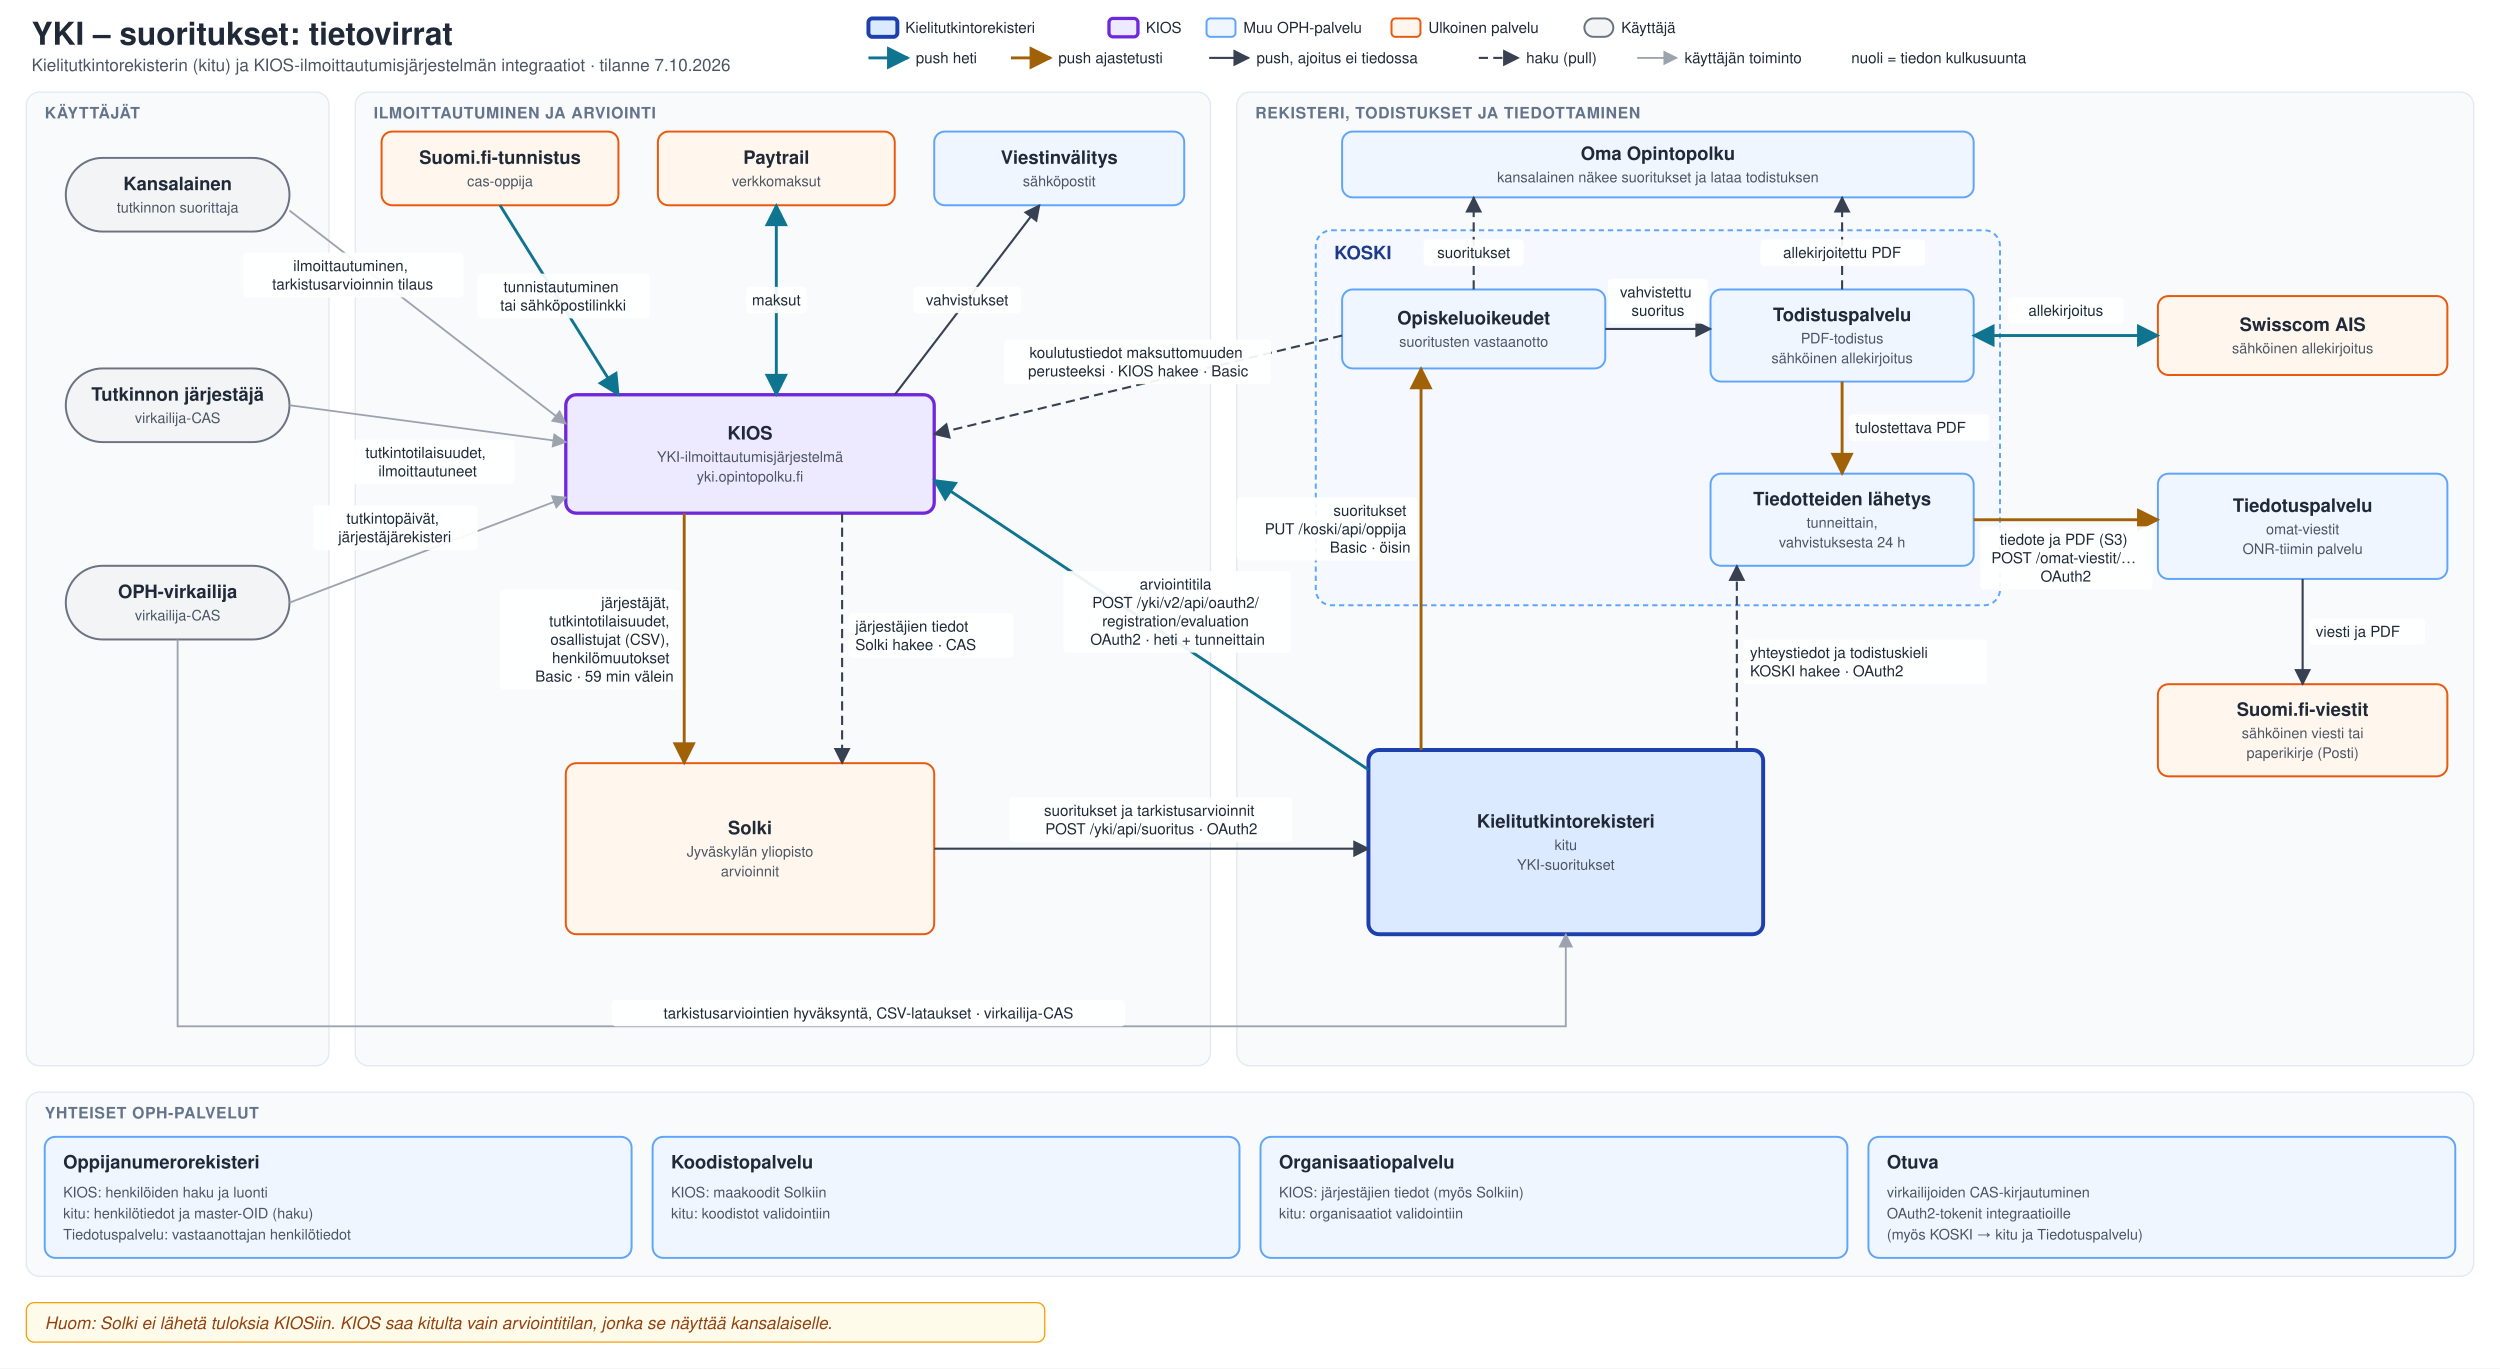
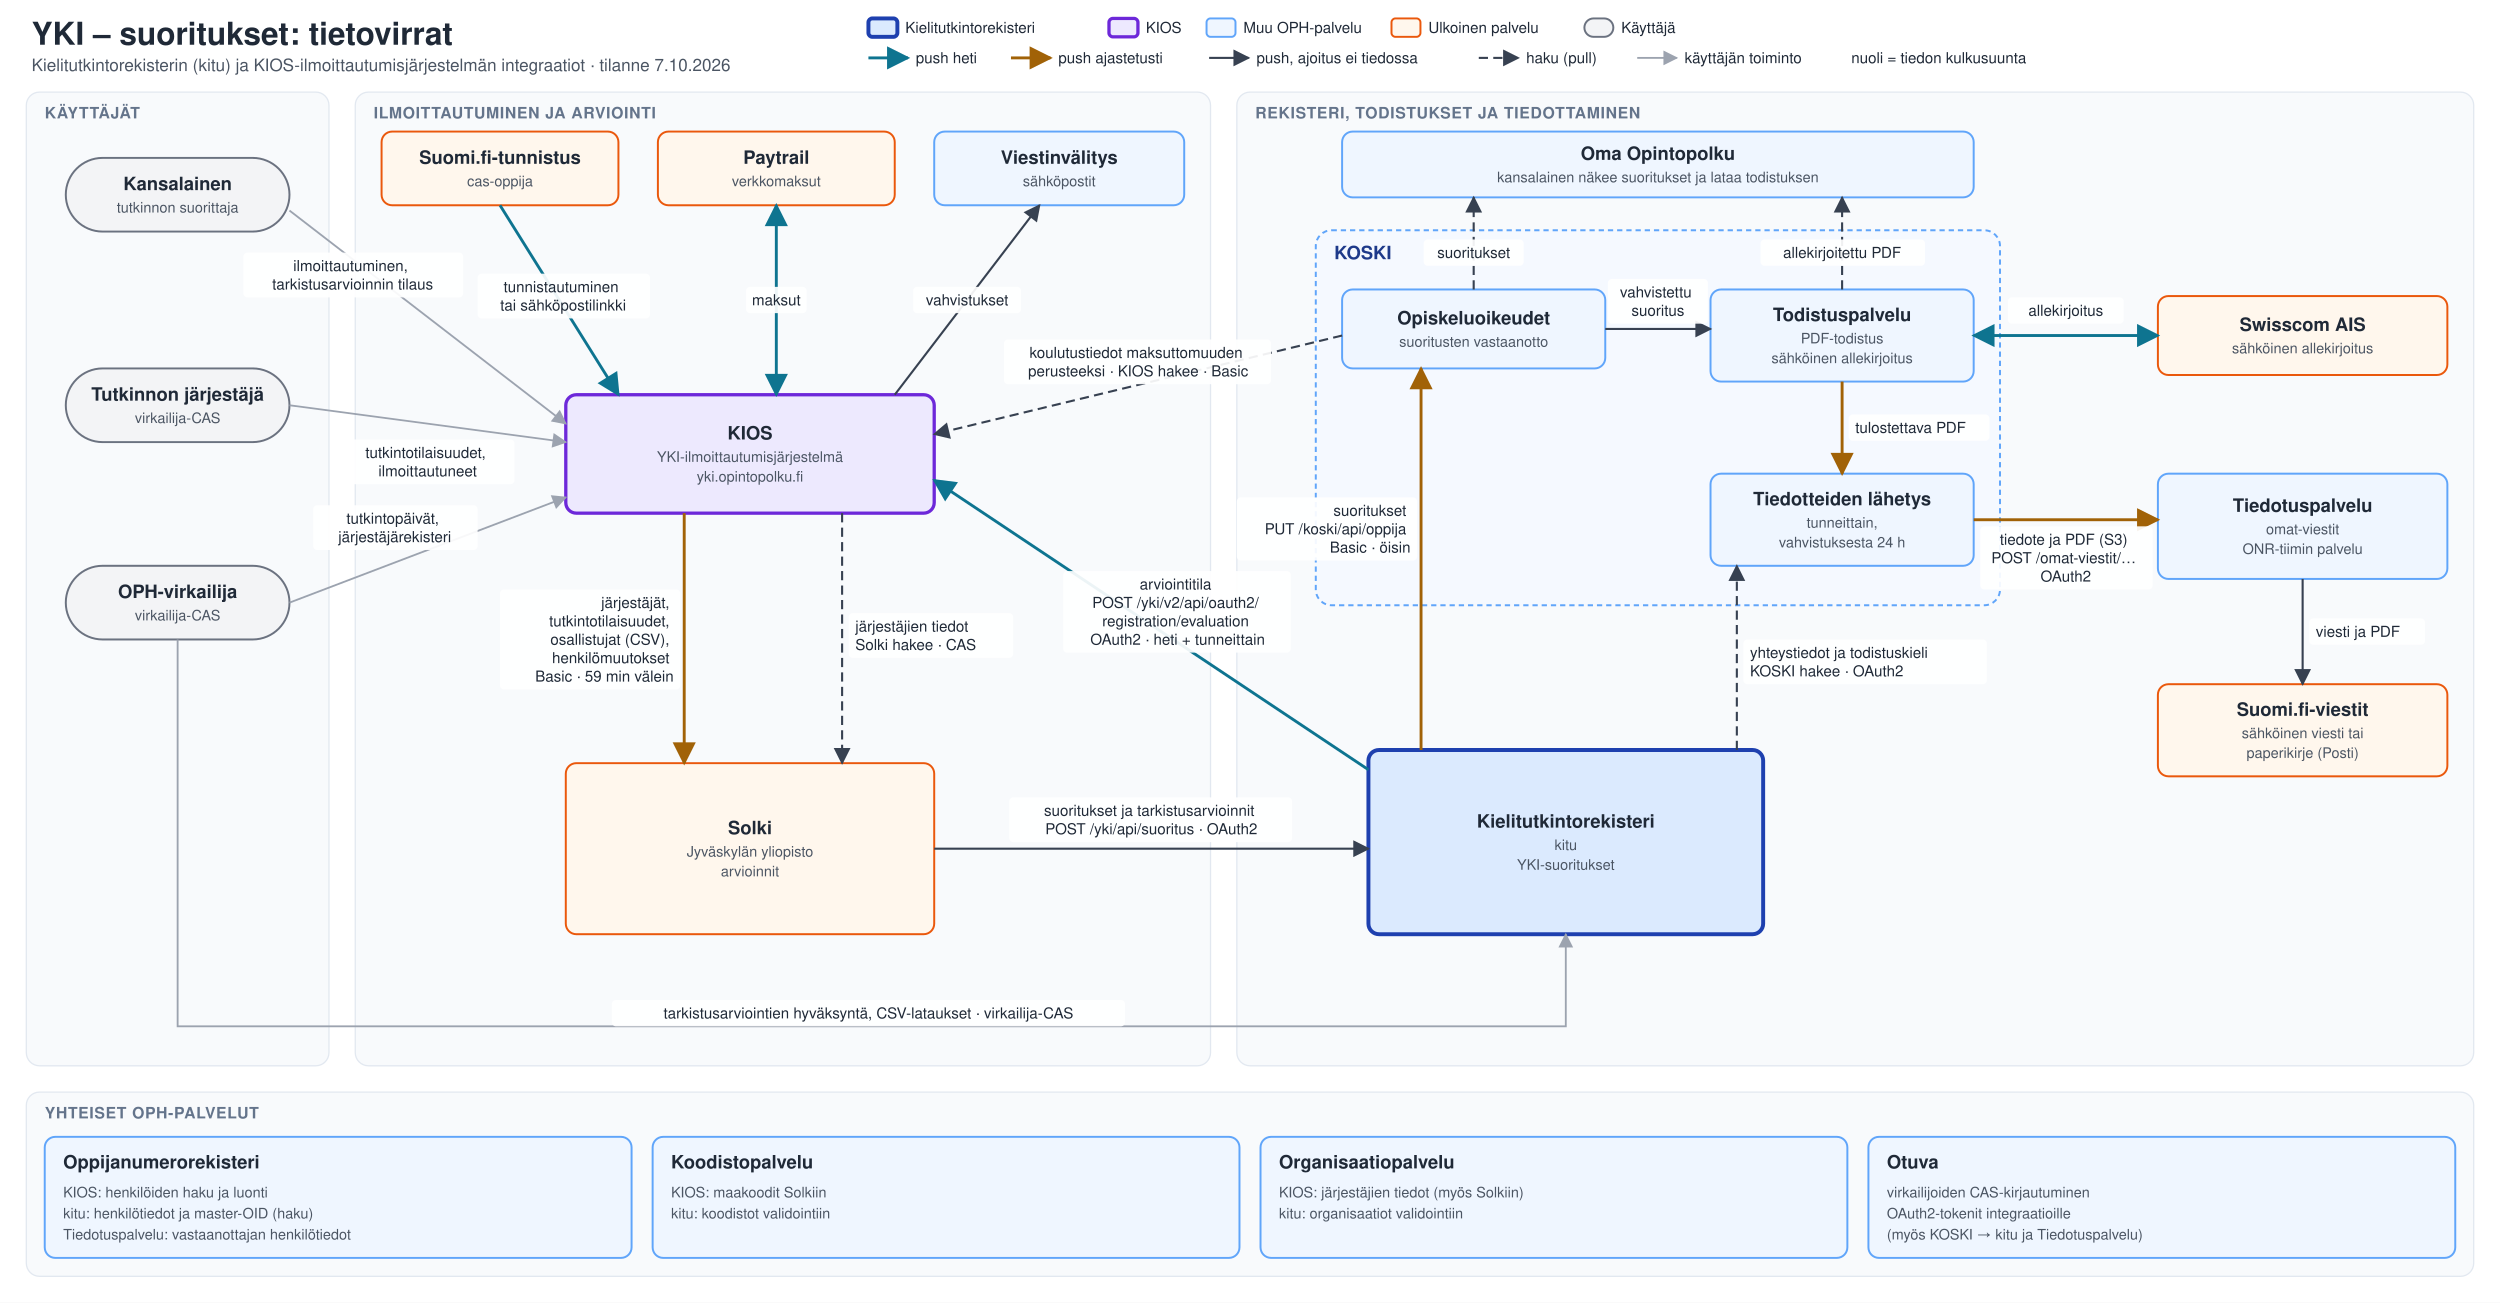
- <svg xmlns="http://www.w3.org/2000/svg" width="1900" height="1040" viewBox="0 0 1900 1040">
+ <svg xmlns="http://www.w3.org/2000/svg" width="1900" height="990" viewBox="0 0 1900 990">
  <defs>
    <style>
    text { font-family: Helvetica, Arial, sans-serif; fill: #1f2937; }
    .tausta { fill: #ffffff; }
    .otsikko { font-size: 24px; font-weight: bold; }
    .alaotsikko { font-size: 13px; fill: #4b5563; }
    .kaista { fill: #f8fafc; stroke: #e2e8f0; stroke-width: 1; }
    .kaistan-nimi { font-size: 12px; font-weight: bold; fill: #64748b; letter-spacing: 0.5px; }
    .laatikko rect { stroke-width: 1.5; }
    .nimi { font-size: 14px; font-weight: bold; }
    .lisatieto { font-size: 11px; fill: #4b5563; }
    .kitu rect { fill: #dbeafe; stroke: #1e40af; stroke-width: 3; }
    .kios rect { fill: #ede9fe; stroke: #6d28d9; stroke-width: 2.5; }
    .oph rect { fill: #eff6ff; stroke: #60a5fa; }
    .ulkoinen rect { fill: #fff7ed; stroke: #ea580c; }
    .infra rect { fill: #f0fdf4; stroke: #16a34a; }
    .toimija rect { fill: #f3f4f6; stroke: #6b7280; }
    .ryhma { fill: #f5f9ff; stroke: #60a5fa; stroke-width: 1.5; stroke-dasharray: 4 3; }
    .ryhman-nimi { font-size: 14px; font-weight: bold; fill: #1e3a8a; }
    .nuoli path { fill: none; stroke: #374151; stroke-width: 1.6; }
    .heti path { stroke: #0e7490; stroke-width: 2.2; }
    .ajastettu path { stroke: #a16207; stroke-width: 2.2; }
    .pull path { stroke-dasharray: 7 4; }
    .kayttaja path { stroke: #9ca3af; stroke-width: 1.4; }
    .nuolen-teksti rect { fill: #ffffff; fill-opacity: 0.92; }
    .nuolen-teksti text { font-size: 11.5px; }
    .ei-kaytossa { opacity: 0.5; }
-     .huom { font-size: 13px; font-style: italic; fill: #92400e; }
-     .huom-tausta { fill: #fffbeb; stroke: #f59e0b; stroke-width: 1; }
    .selite { font-size: 11.5px; }
    </style>
    <marker id="karki-heti" viewBox="0 0 10 10" refX="9" refY="5" markerWidth="8" markerHeight="8" orient="auto-start-reverse">
      <path d="M 0,0 L 10,5 L 0,10 z" fill="#0e7490" />
    </marker>
    <marker id="karki-ajastettu" viewBox="0 0 10 10" refX="9" refY="5" markerWidth="8" markerHeight="8" orient="auto-start-reverse">
      <path d="M 0,0 L 10,5 L 0,10 z" fill="#a16207" />
    </marker>
    <marker id="karki-push" viewBox="0 0 10 10" refX="9" refY="5" markerWidth="8" markerHeight="8" orient="auto-start-reverse">
      <path d="M 0,0 L 10,5 L 0,10 z" fill="#374151" />
    </marker>
    <marker id="karki-pull" viewBox="0 0 10 10" refX="9" refY="5" markerWidth="8" markerHeight="8" orient="auto-start-reverse">
      <path d="M 0,0 L 10,5 L 0,10 z" fill="#374151" />
    </marker>
    <marker id="karki-kayttaja" viewBox="0 0 10 10" refX="9" refY="5" markerWidth="8" markerHeight="8" orient="auto-start-reverse">
      <path d="M 0,0 L 10,5 L 0,10 z" fill="#9ca3af" />
    </marker>
  </defs>
-   <rect class="tausta" x="0" y="0" width="1900" height="1040" />
+   <rect class="tausta" x="0" y="0" width="1900" height="990" />
  <g id="otsikko">
    <text class="otsikko" x="24" y="34">YKI – suoritukset: tietovirrat</text>
    <text class="alaotsikko" x="24" y="54">Kielitutkintorekisterin (kitu) ja KIOS-ilmoittautumisjärjestelmän integraatiot · tilanne 7.10.2026</text>
  </g>
  <g id="selite">
    <g class="laatikko kitu">
      <rect x="660" y="14" width="22" height="14" rx="3" />
    </g>
    <text class="selite" x="688" y="25">Kielitutkintorekisteri</text>
    <g class="laatikko kios">
      <rect x="842.825" y="14" width="22" height="14" rx="3" />
    </g>
    <text class="selite" x="870.825" y="25">KIOS</text>
    <g class="laatikko oph">
      <rect x="916.975" y="14" width="22" height="14" rx="3" />
    </g>
    <text class="selite" x="944.975" y="25">Muu OPH-palvelu</text>
    <g class="laatikko ulkoinen">
      <rect x="1057.537" y="14" width="22" height="14" rx="3" />
    </g>
    <text class="selite" x="1085.537" y="25">Ulkoinen palvelu</text>
    <g class="laatikko toimija">
      <rect x="1204.137" y="14" width="22" height="14" rx="7" />
    </g>
    <text class="selite" x="1232.137" y="25">Käyttäjä</text>
    <g class="nuoli heti">
      <path d="M 660,44 L 690,44" marker-end="url(#karki-heti)" />
    </g>
    <text class="selite" x="696" y="48">push heti</text>
    <g class="nuoli ajastettu">
      <path d="M 768.337,44 L 798.337,44" marker-end="url(#karki-ajastettu)" />
    </g>
    <text class="selite" x="804.337" y="48">push ajastetusti</text>
    <g class="nuoli push">
      <path d="M 918.938,44 L 948.938,44" marker-end="url(#karki-push)" />
    </g>
    <text class="selite" x="954.938" y="48">push, ajoitus ei tiedossa</text>
    <g class="nuoli pull">
      <path d="M 1123.875,44 L 1153.875,44" marker-end="url(#karki-pull)" />
    </g>
    <text class="selite" x="1159.875" y="48">haku (pull)</text>
    <g class="nuoli kayttaja">
      <path d="M 1244.287,44 L 1274.287,44" marker-end="url(#karki-kayttaja)" />
    </g>
    <text class="selite" x="1280.287" y="48">käyttäjän toiminto</text>
    <text class="selite" x="1406.962" y="48">nuoli = tiedon kulkusuunta</text>
  </g>
  <g id="kaista-toimijat">
    <rect class="kaista" x="20" y="70" width="230" height="740" rx="10" />
    <text class="kaistan-nimi" x="34" y="90">KÄYTTÄJÄT</text>
  </g>
  <g id="kaista-ilmoittautuminen">
    <rect class="kaista" x="270" y="70" width="650" height="740" rx="10" />
    <text class="kaistan-nimi" x="284" y="90">ILMOITTAUTUMINEN JA ARVIOINTI</text>
  </g>
  <g id="kaista-rekisteri">
    <rect class="kaista" x="940" y="70" width="940" height="740" rx="10" />
    <text class="kaistan-nimi" x="954" y="90">REKISTERI, TODISTUKSET JA TIEDOTTAMINEN</text>
  </g>
  <g id="kansalainen" class="laatikko toimija">
    <rect x="50" y="120" width="170" height="56" rx="28" />
    <text class="nimi" x="135" y="144.5" text-anchor="middle">Kansalainen</text>
    <text class="lisatieto" x="135" y="161.5" text-anchor="middle">tutkinnon suorittaja</text>
  </g>
  <g id="jarjestaja" class="laatikko toimija">
    <rect x="50" y="280" width="170" height="56" rx="28" />
    <text class="nimi" x="135" y="304.5" text-anchor="middle">Tutkinnon järjestäjä</text>
    <text class="lisatieto" x="135" y="321.5" text-anchor="middle">virkailija-CAS</text>
  </g>
  <g id="virkailija" class="laatikko toimija">
    <rect x="50" y="430" width="170" height="56" rx="28" />
    <text class="nimi" x="135" y="454.5" text-anchor="middle">OPH-virkailija</text>
    <text class="lisatieto" x="135" y="471.5" text-anchor="middle">virkailija-CAS</text>
  </g>
  <g id="suomifi" class="laatikko ulkoinen">
    <rect x="290" y="100" width="180" height="56" rx="8" />
    <text class="nimi" x="380" y="124.5" text-anchor="middle">Suomi.fi-tunnistus</text>
    <text class="lisatieto" x="380" y="141.5" text-anchor="middle">cas-oppija</text>
  </g>
  <g id="paytrail" class="laatikko ulkoinen">
    <rect x="500" y="100" width="180" height="56" rx="8" />
    <text class="nimi" x="590" y="124.5" text-anchor="middle">Paytrail</text>
    <text class="lisatieto" x="590" y="141.5" text-anchor="middle">verkkomaksut</text>
  </g>
  <g id="viestinvalitys" class="laatikko oph">
    <rect x="710" y="100" width="190" height="56" rx="8" />
    <text class="nimi" x="805" y="124.5" text-anchor="middle">Viestinvälitys</text>
    <text class="lisatieto" x="805" y="141.5" text-anchor="middle">sähköpostit</text>
  </g>
  <g id="kios" class="laatikko kios">
    <rect x="430" y="300" width="280" height="90" rx="8" />
    <text class="nimi" x="570" y="334" text-anchor="middle">KIOS</text>
    <text class="lisatieto" x="570" y="351" text-anchor="middle">YKI-ilmoittautumisjärjestelmä</text>
    <text class="lisatieto" x="570" y="366" text-anchor="middle">yki.opintopolku.fi</text>
  </g>
  <g id="solki" class="laatikko ulkoinen">
    <rect x="430" y="580" width="280" height="130" rx="8" />
    <text class="nimi" x="570" y="634" text-anchor="middle">Solki</text>
    <text class="lisatieto" x="570" y="651" text-anchor="middle">Jyväskylän yliopisto</text>
    <text class="lisatieto" x="570" y="666" text-anchor="middle">arvioinnit</text>
  </g>
  <g id="kitu" class="laatikko kitu">
    <rect x="1040" y="570" width="300" height="140" rx="8" />
    <text class="nimi" x="1190" y="629" text-anchor="middle">Kielitutkintorekisteri</text>
    <text class="lisatieto" x="1190" y="646" text-anchor="middle">kitu</text>
    <text class="lisatieto" x="1190" y="661" text-anchor="middle">YKI-suoritukset</text>
  </g>
  <g id="oma-opintopolku" class="laatikko oph">
    <rect x="1020" y="100" width="480" height="50" rx="8" />
    <text class="nimi" x="1260" y="121.5" text-anchor="middle">Oma Opintopolku</text>
    <text class="lisatieto" x="1260" y="138.5" text-anchor="middle">kansalainen näkee suoritukset ja lataa todistuksen</text>
  </g>
  <g id="koski">
    <rect class="ryhma" x="1000" y="175" width="520" height="285" rx="12" />
    <text class="ryhman-nimi" x="1014" y="197">KOSKI</text>
  </g>
  <g id="koski-opiskeluoikeudet" class="laatikko oph">
    <rect x="1020" y="220" width="200" height="60" rx="8" />
    <text class="nimi" x="1120" y="246.5" text-anchor="middle">Opiskeluoikeudet</text>
    <text class="lisatieto" x="1120" y="263.5" text-anchor="middle">suoritusten vastaanotto</text>
  </g>
  <g id="koski-todistuspalvelu" class="laatikko oph">
    <rect x="1300" y="220" width="200" height="70" rx="8" />
    <text class="nimi" x="1400" y="244" text-anchor="middle">Todistuspalvelu</text>
    <text class="lisatieto" x="1400" y="261" text-anchor="middle">PDF-todistus</text>
    <text class="lisatieto" x="1400" y="276" text-anchor="middle">sähköinen allekirjoitus</text>
  </g>
  <g id="koski-tiedotteet" class="laatikko oph">
    <rect x="1300" y="360" width="200" height="70" rx="8" />
    <text class="nimi" x="1400" y="384" text-anchor="middle">Tiedotteiden lähetys</text>
    <text class="lisatieto" x="1400" y="401" text-anchor="middle">tunneittain,</text>
    <text class="lisatieto" x="1400" y="416" text-anchor="middle">vahvistuksesta 24 h</text>
  </g>
  <g id="swisscom" class="laatikko ulkoinen">
    <rect x="1640" y="225" width="220" height="60" rx="8" />
    <text class="nimi" x="1750" y="251.5" text-anchor="middle">Swisscom AIS</text>
    <text class="lisatieto" x="1750" y="268.5" text-anchor="middle">sähköinen allekirjoitus</text>
  </g>
  <g id="tiedotuspalvelu" class="laatikko oph">
    <rect x="1640" y="360" width="220" height="80" rx="8" />
    <text class="nimi" x="1750" y="389" text-anchor="middle">Tiedotuspalvelu</text>
    <text class="lisatieto" x="1750" y="406" text-anchor="middle">omat-viestit</text>
    <text class="lisatieto" x="1750" y="421" text-anchor="middle">ONR-tiimin palvelu</text>
  </g>
  <g id="suomifi-viestit" class="laatikko ulkoinen">
    <rect x="1640" y="520" width="220" height="70" rx="8" />
    <text class="nimi" x="1750" y="544" text-anchor="middle">Suomi.fi-viestit</text>
    <text class="lisatieto" x="1750" y="561" text-anchor="middle">sähköinen viesti tai</text>
    <text class="lisatieto" x="1750" y="576" text-anchor="middle">paperikirje (Posti)</text>
  </g>
  <g id="kansalainen-kios" class="nuoli kayttaja">
    <path d="M 220,160 L 430,322" marker-end="url(#karki-kayttaja)" />
    <g class="nuolen-teksti">
      <rect x="185" y="192" width="167" height="34" rx="3" />
      <text x="268" y="206" text-anchor="middle">
        <tspan x="268" y="206">ilmoittautuminen,</tspan>
        <tspan x="268" y="220">tarkistusarvioinnin tilaus</tspan>
      </text>
    </g>
  </g>
  <g id="suomifi-kios" class="nuoli heti">
    <path d="M 380,156 L 470,300" marker-end="url(#karki-heti)" />
    <g class="nuolen-teksti">
      <rect x="363" y="208" width="131" height="34" rx="3" />
      <text x="428" y="222" text-anchor="middle">
        <tspan x="428" y="222">tunnistautuminen</tspan>
        <tspan x="428" y="236">tai sähköpostilinkki</tspan>
      </text>
    </g>
  </g>
  <g id="kios-paytrail" class="nuoli heti">
    <path d="M 590,300 L 590,156" marker-end="url(#karki-heti)" marker-start="url(#karki-heti)" />
    <g class="nuolen-teksti">
      <rect x="567" y="218" width="46" height="20" rx="3" />
      <text x="590" y="232" text-anchor="middle">
        <tspan x="590" y="232">maksut</tspan>
      </text>
    </g>
  </g>
  <g id="kios-viestinvalitys" class="nuoli push">
    <path d="M 680,300 L 790,156" marker-end="url(#karki-push)" />
    <g class="nuolen-teksti">
      <rect x="694" y="218" width="82" height="20" rx="3" />
      <text x="735" y="232" text-anchor="middle">
        <tspan x="735" y="232">vahvistukset</tspan>
      </text>
    </g>
  </g>
  <g id="jarjestaja-kios" class="nuoli kayttaja">
    <path d="M 220,308 L 430,336" marker-end="url(#karki-kayttaja)" />
    <g class="nuolen-teksti">
      <rect x="260" y="334" width="131" height="34" rx="3" />
      <text x="325" y="348" text-anchor="middle">
        <tspan x="325" y="348">tutkintotilaisuudet,</tspan>
        <tspan x="325" y="362">ilmoittautuneet</tspan>
      </text>
    </g>
  </g>
  <g id="virkailija-kios" class="nuoli kayttaja">
    <path d="M 220,458 L 430,378" marker-end="url(#karki-kayttaja)" />
    <g class="nuolen-teksti">
      <rect x="238" y="384" width="125" height="34" rx="3" />
      <text x="300" y="398" text-anchor="middle">
        <tspan x="300" y="398">tutkintopäivät,</tspan>
        <tspan x="300" y="412">järjestäjärekisteri</tspan>
      </text>
    </g>
  </g>
  <g id="kios-solki" class="nuoli ajastettu">
    <path d="M 520,390 L 520,580" marker-end="url(#karki-ajastettu)" />
    <g class="nuolen-teksti">
      <rect x="380" y="448" width="137" height="76" rx="3" />
      <text x="512" y="462" text-anchor="end">
        <tspan x="512" y="462">järjestäjät,</tspan>
        <tspan x="512" y="476">tutkintotilaisuudet,</tspan>
        <tspan x="512" y="490">osallistujat (CSV),</tspan>
        <tspan x="512" y="504">henkilömuutokset</tspan>
        <tspan x="512" y="518">Basic · 59 min välein</tspan>
      </text>
    </g>
  </g>
  <g id="solki-hakee-kiosista" class="nuoli pull">
    <path d="M 640,390 L 640,580" marker-end="url(#karki-pull)" />
    <g class="nuolen-teksti">
      <rect x="645" y="466" width="125" height="34" rx="3" />
      <text x="650" y="480" text-anchor="start">
        <tspan x="650" y="480">järjestäjien tiedot</tspan>
        <tspan x="650" y="494">Solki hakee · CAS</tspan>
      </text>
    </g>
  </g>
  <g id="solki-kitu-suoritukset" class="nuoli push">
    <path d="M 710,645 L 1040,645" marker-end="url(#karki-push)" />
    <g class="nuolen-teksti">
      <rect x="767" y="606" width="215" height="34" rx="3" />
      <text x="875" y="620" text-anchor="middle">
        <tspan x="875" y="620">suoritukset ja tarkistusarvioinnit</tspan>
        <tspan x="875" y="634">POST /yki/api/suoritus · OAuth2</tspan>
      </text>
    </g>
  </g>
  <g id="kitu-kios-arviointitila" class="nuoli heti">
    <path d="M 1040,585 L 710,365" marker-end="url(#karki-heti)" />
    <g class="nuolen-teksti">
      <rect x="808" y="434" width="173" height="62" rx="3" />
      <text x="895" y="448" text-anchor="middle">
        <tspan x="895" y="448">arviointitila</tspan>
        <tspan x="895" y="462">POST /yki/v2/api/oauth2/</tspan>
        <tspan x="895" y="476">registration/evaluation</tspan>
        <tspan x="895" y="490">OAuth2 · heti + tunneittain</tspan>
      </text>
    </g>
  </g>
  <g id="kitu-koski" class="nuoli ajastettu">
    <path d="M 1080,570 L 1080,280" marker-end="url(#karki-ajastettu)" />
    <g class="nuolen-teksti">
      <rect x="940" y="378" width="137" height="48" rx="3" />
      <text x="1072" y="392" text-anchor="end">
        <tspan x="1072" y="392">suoritukset</tspan>
        <tspan x="1072" y="406">PUT /koski/api/oppija</tspan>
        <tspan x="1072" y="420">Basic · öisin</tspan>
      </text>
    </g>
  </g>
  <g id="koski-hakee-yhteystiedot" class="nuoli pull">
    <path d="M 1320,570 L 1320,430" marker-end="url(#karki-pull)" />
    <g class="nuolen-teksti">
      <rect x="1325" y="486" width="185" height="34" rx="3" />
      <text x="1330" y="500" text-anchor="start">
        <tspan x="1330" y="500">yhteystiedot ja todistuskieli</tspan>
        <tspan x="1330" y="514">KOSKI hakee · OAuth2</tspan>
      </text>
    </g>
  </g>
  <g id="opiskeluoikeudet-oma-opintopolku" class="nuoli pull">
    <path d="M 1120,220 L 1120,150" marker-end="url(#karki-pull)" />
    <g class="nuolen-teksti">
      <rect x="1082" y="182" width="76" height="20" rx="3" />
      <text x="1120" y="196" text-anchor="middle">
        <tspan x="1120" y="196">suoritukset</tspan>
      </text>
    </g>
  </g>
  <g id="todistuspalvelu-oma-opintopolku" class="nuoli pull">
    <path d="M 1400,220 L 1400,150" marker-end="url(#karki-pull)" />
    <g class="nuolen-teksti">
      <rect x="1338" y="182" width="125" height="20" rx="3" />
      <text x="1400" y="196" text-anchor="middle">
        <tspan x="1400" y="196">allekirjoitettu PDF</tspan>
      </text>
    </g>
  </g>
  <g id="opiskeluoikeudet-todistuspalvelu" class="nuoli push">
    <path d="M 1220,250 L 1300,250" marker-end="url(#karki-push)" />
    <g class="nuolen-teksti">
      <rect x="1222" y="212" width="76" height="34" rx="3" />
      <text x="1260" y="226" text-anchor="middle">
        <tspan x="1260" y="226">vahvistettu</tspan>
        <tspan x="1260" y="240">suoritus</tspan>
      </text>
    </g>
  </g>
  <g id="todistuspalvelu-tiedotteet" class="nuoli ajastettu">
    <path d="M 1400,290 L 1400,360" marker-end="url(#karki-ajastettu)" />
    <g class="nuolen-teksti">
      <rect x="1405" y="315" width="107" height="20" rx="3" />
      <text x="1410" y="329" text-anchor="start">
        <tspan x="1410" y="329">tulostettava PDF</tspan>
      </text>
    </g>
  </g>
  <g id="todistuspalvelu-swisscom" class="nuoli heti">
    <path d="M 1500,255 L 1640,255" marker-end="url(#karki-heti)" marker-start="url(#karki-heti)" />
    <g class="nuolen-teksti">
      <rect x="1526" y="226" width="88" height="20" rx="3" />
      <text x="1570" y="240" text-anchor="middle">
        <tspan x="1570" y="240">allekirjoitus</tspan>
      </text>
    </g>
  </g>
  <g id="tiedotteet-tiedotuspalvelu" class="nuoli ajastettu">
    <path d="M 1500,395 L 1640,395" marker-end="url(#karki-ajastettu)" />
    <g class="nuolen-teksti">
      <rect x="1505" y="400" width="131" height="48" rx="3" />
      <text x="1570" y="414" text-anchor="middle">
        <tspan x="1570" y="414">tiedote ja PDF (S3)</tspan>
        <tspan x="1570" y="428">POST /omat-viestit/…</tspan>
        <tspan x="1570" y="442">OAuth2</tspan>
      </text>
    </g>
  </g>
  <g id="tiedotuspalvelu-suomifi-viestit" class="nuoli push">
    <path d="M 1750,440 L 1750,520" marker-end="url(#karki-push)" />
    <g class="nuolen-teksti">
      <rect x="1755" y="470" width="88" height="20" rx="3" />
      <text x="1760" y="484" text-anchor="start">
        <tspan x="1760" y="484">viesti ja PDF</tspan>
      </text>
    </g>
  </g>
  <g id="kios-hakee-koskesta" class="nuoli pull">
    <path d="M 1020,255 L 710,330" marker-end="url(#karki-pull)" />
    <g class="nuolen-teksti">
      <rect x="763" y="258" width="203" height="34" rx="3" />
      <text x="865" y="272" text-anchor="middle">
        <tspan x="865" y="272">koulutustiedot maksuttomuuden</tspan>
        <tspan x="865" y="286">perusteeksi · KIOS hakee · Basic</tspan>
      </text>
    </g>
  </g>
  <g id="virkailija-kitu" class="nuoli kayttaja">
    <path d="M 135,486 L 135,780 L 1190,780 L 1190,710" marker-end="url(#karki-kayttaja)" />
    <g class="nuolen-teksti">
      <rect x="465" y="760" width="390" height="20" rx="3" />
      <text x="660" y="774" text-anchor="middle">
        <tspan x="660" y="774">tarkistusarviointien hyväksyntä, CSV-lataukset · virkailija-CAS</tspan>
      </text>
    </g>
  </g>
  <g id="kaista-yhteiset">
    <rect class="kaista" x="20" y="830" width="1860" height="140" rx="10" />
    <text class="kaistan-nimi" x="34" y="850">YHTEISET OPH-PALVELUT</text>
  </g>
  <g id="onr" class="laatikko oph">
    <rect x="34.0" y="864" width="446" height="92" rx="8" />
    <text class="nimi" x="48.0" y="888">Oppijanumerorekisteri</text>
    <text class="lisatieto" x="48.0" y="910">KIOS: henkilöiden haku ja luonti</text>
    <text class="lisatieto" x="48.0" y="926">kitu: henkilötiedot ja master-OID (haku)</text>
    <text class="lisatieto" x="48.0" y="942">Tiedotuspalvelu: vastaanottajan henkilötiedot</text>
  </g>
  <g id="koodisto" class="laatikko oph">
    <rect x="496.0" y="864" width="446" height="92" rx="8" />
    <text class="nimi" x="510.0" y="888">Koodistopalvelu</text>
    <text class="lisatieto" x="510.0" y="910">KIOS: maakoodit Solkiin</text>
    <text class="lisatieto" x="510.0" y="926">kitu: koodistot validointiin</text>
  </g>
  <g id="organisaatiopalvelu" class="laatikko oph">
    <rect x="958.0" y="864" width="446" height="92" rx="8" />
    <text class="nimi" x="972.0" y="888">Organisaatiopalvelu</text>
    <text class="lisatieto" x="972.0" y="910">KIOS: järjestäjien tiedot (myös Solkiin)</text>
    <text class="lisatieto" x="972.0" y="926">kitu: organisaatiot validointiin</text>
  </g>
  <g id="otuva" class="laatikko oph">
    <rect x="1420.0" y="864" width="446" height="92" rx="8" />
    <text class="nimi" x="1434.0" y="888">Otuva</text>
    <text class="lisatieto" x="1434.0" y="910">virkailijoiden CAS-kirjautuminen</text>
    <text class="lisatieto" x="1434.0" y="926">OAuth2-tokenit integraatioille</text>
    <text class="lisatieto" x="1434.0" y="942">(myös KOSKI → kitu ja Tiedotuspalvelu)</text>
  </g>
-   <g id="huom">
-     <rect class="huom-tausta" x="20" y="990" width="774" height="30" rx="6" />
-     <text class="huom" x="34" y="1010">Huom: Solki ei lähetä tuloksia KIOSiin. KIOS saa kitulta vain arviointitilan, jonka se näyttää kansalaiselle.</text>
-   </g>
</svg>
